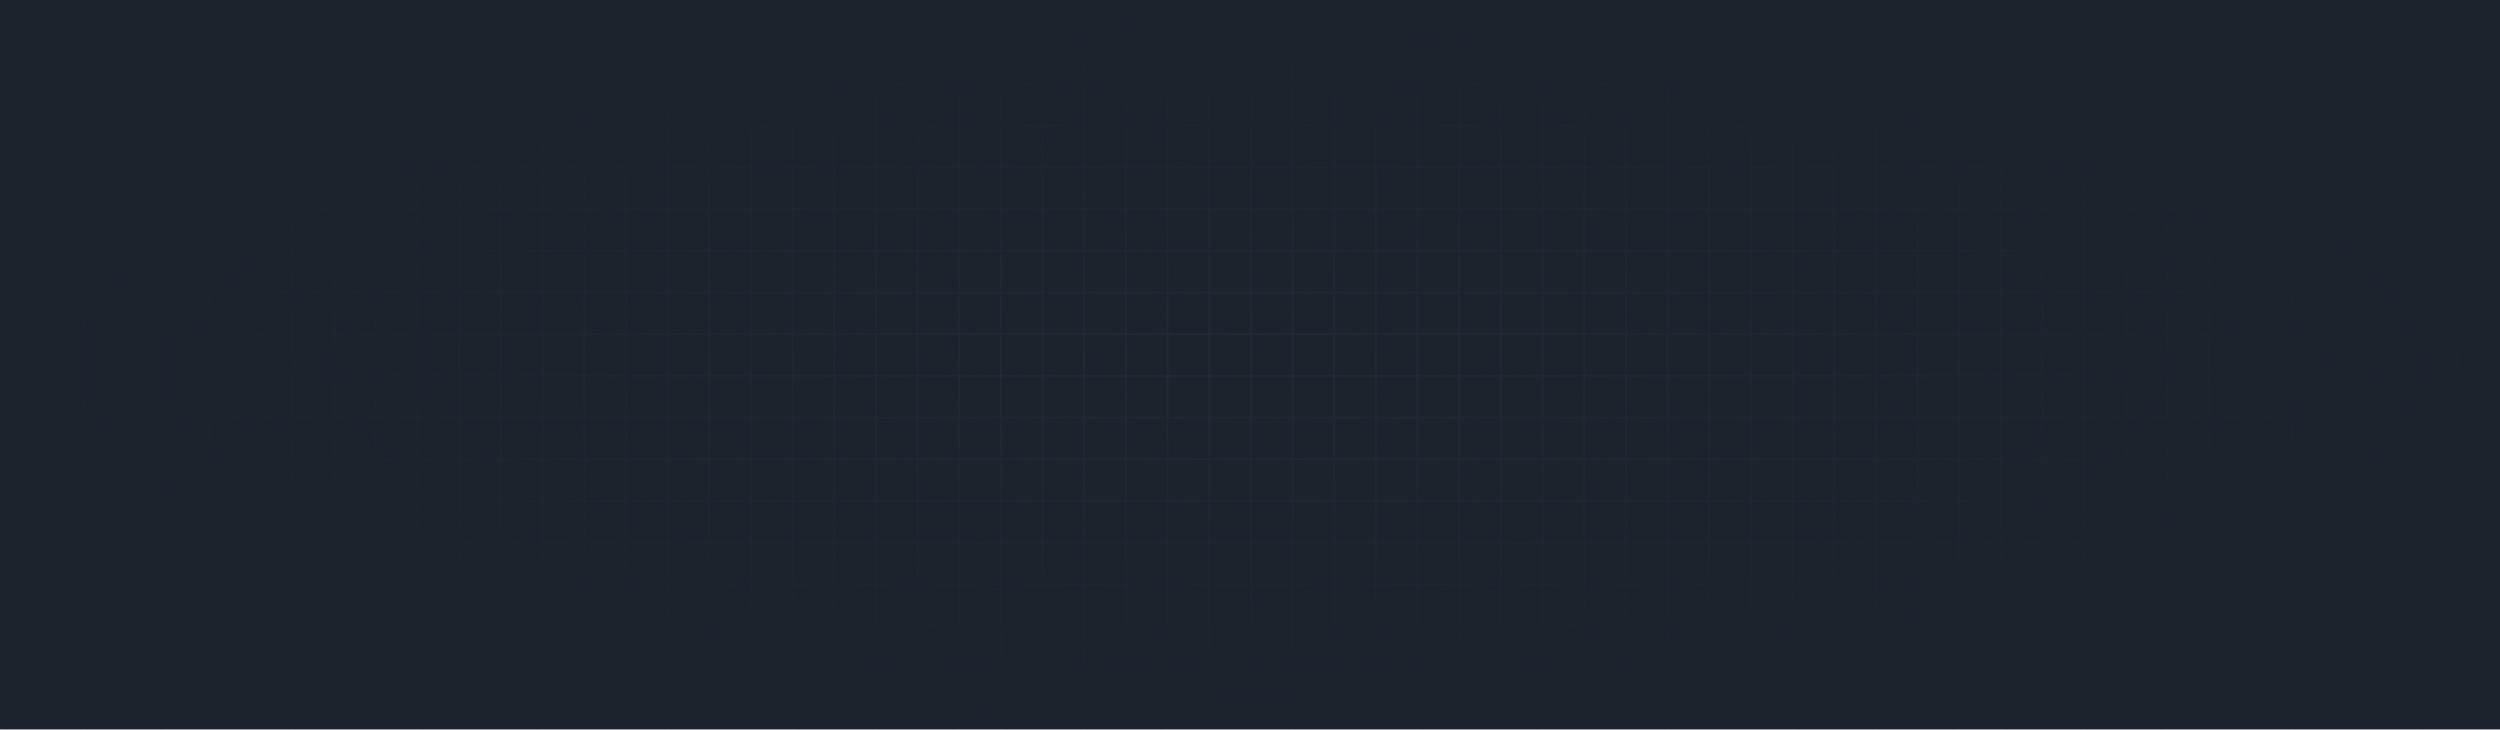
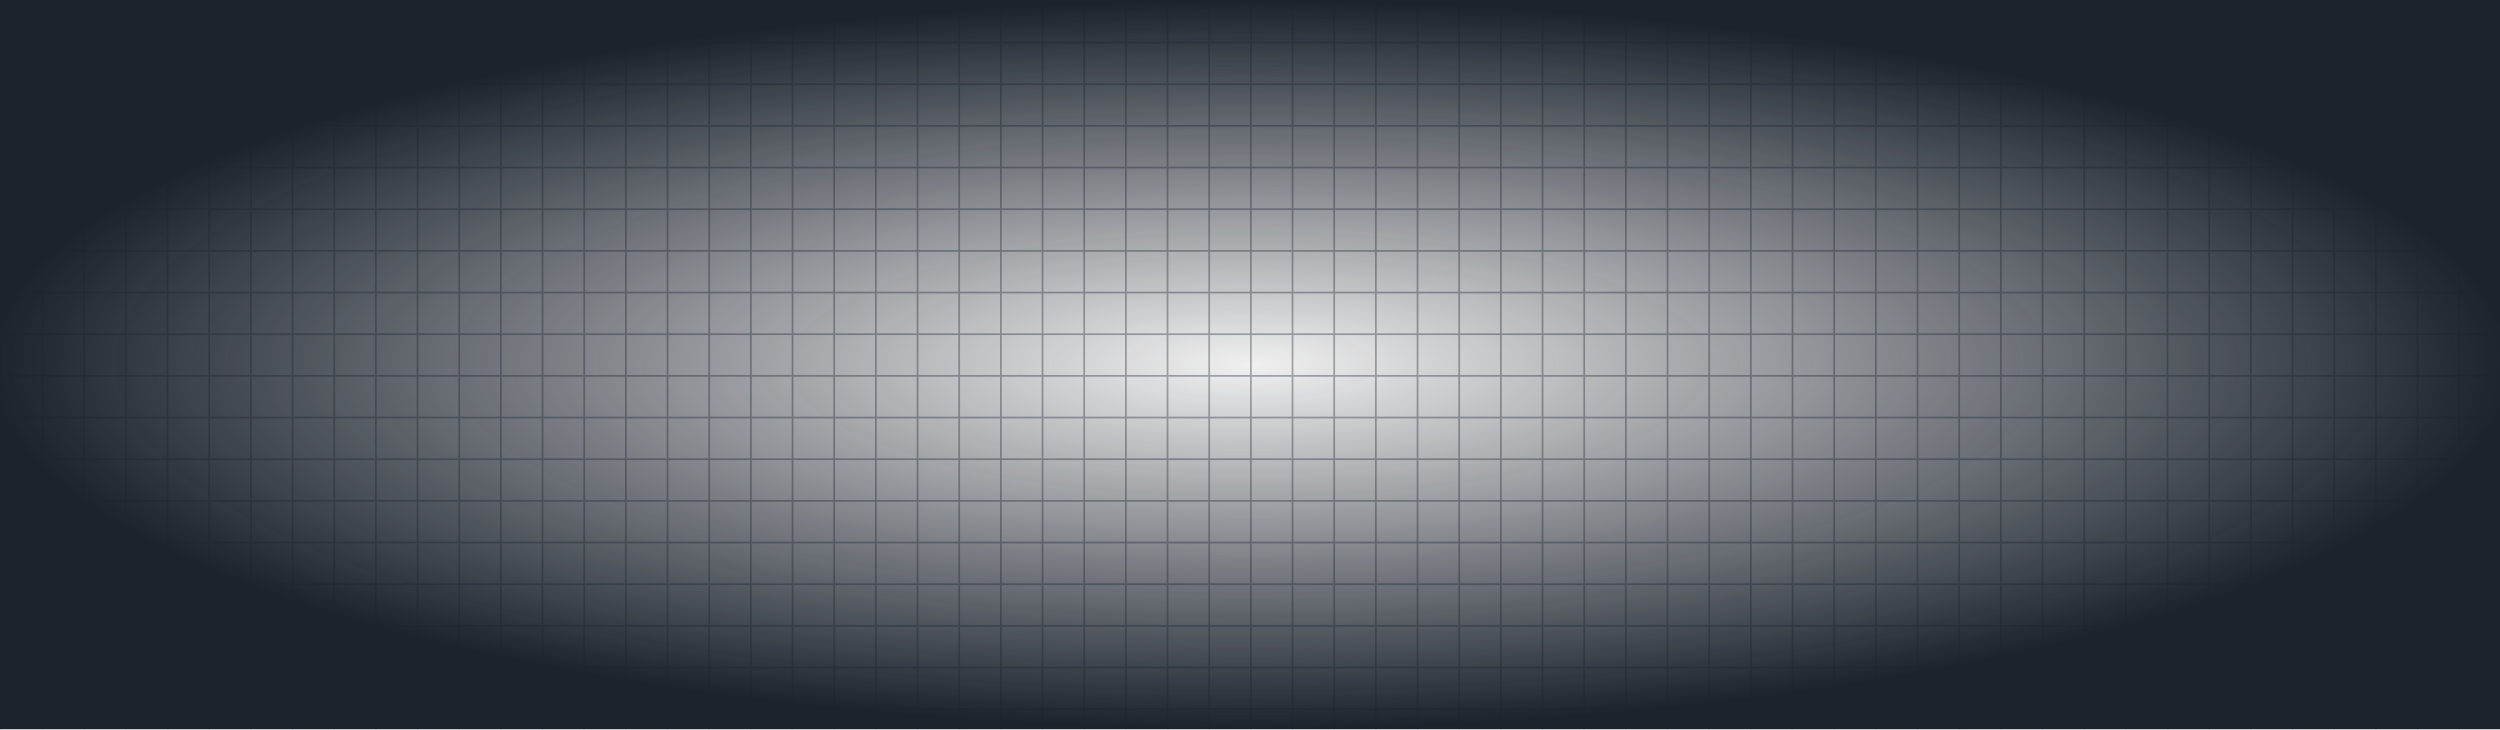
<svg xmlns="http://www.w3.org/2000/svg" width="1440" height="420" viewBox="0 0 1440 420" fill="none">
  <g clip-path="url(#clip0_625_10506)">
-     <rect width="1440" height="420" fill="rgb(28, 35, 45)" />
+     <rect width="1440" height="420" />
    <g opacity="0.4">
-       <rect width="1440" height="1320" fill="rgb(28, 35, 45)" />
+       <rect width="1440" height="1320" />
      <line x1="0.5" y1="-48" x2="0.5" y2="672" stroke="rgb(44, 53, 68)" />
      <line x1="1464" y1="0.5" x2="-24" y2="0.5" stroke="rgb(44, 53, 68)" />
      <line x1="1464" y1="24.5" x2="-24" y2="24.5" stroke="rgb(44, 53, 68)" />
      <line x1="1464" y1="48.5" x2="-24" y2="48.5" stroke="rgb(44, 53, 68)" />
      <line x1="1464" y1="72.5" x2="-24" y2="72.5" stroke="rgb(44, 53, 68)" />
      <line x1="1464" y1="96.5" x2="-24" y2="96.5" stroke="rgb(44, 53, 68)" />
      <line x1="1464" y1="120.5" x2="-24" y2="120.5" stroke="rgb(44, 53, 68)" />
      <line x1="1464" y1="144.5" x2="-24" y2="144.5" stroke="rgb(44, 53, 68)" />
      <line x1="1464" y1="168.5" x2="-24" y2="168.5" stroke="rgb(44, 53, 68)" />
      <line x1="1464" y1="192.5" x2="-24" y2="192.5" stroke="rgb(44, 53, 68)" />
      <line x1="1464" y1="216.5" x2="-24" y2="216.5" stroke="rgb(44, 53, 68)" />
      <line x1="1464" y1="240.5" x2="-24" y2="240.5" stroke="rgb(44, 53, 68)" />
      <line x1="1464" y1="264.5" x2="-24" y2="264.5" stroke="rgb(44, 53, 68)" />
      <line x1="1464" y1="288.5" x2="-24" y2="288.5" stroke="rgb(44, 53, 68)" />
      <line x1="1464" y1="312.5" x2="-24" y2="312.5" stroke="rgb(44, 53, 68)" />
      <line x1="1464" y1="336.5" x2="-24" y2="336.5" stroke="rgb(44, 53, 68)" />
      <line x1="1464" y1="360.5" x2="-24" y2="360.5" stroke="rgb(44, 53, 68)" />
      <line x1="1464" y1="384.5" x2="-24" y2="384.5" stroke="rgb(44, 53, 68)" />
      <line x1="1464" y1="408.5" x2="-24" y2="408.5" stroke="rgb(44, 53, 68)" />
      <line x1="24.5" y1="-48" x2="24.5" y2="672" stroke="rgb(44, 53, 68)" />
      <line x1="24.5" y1="-48" x2="24.5" y2="672" stroke="rgb(44, 53, 68)" />
      <line x1="48.5" y1="-48" x2="48.5" y2="672" stroke="rgb(44, 53, 68)" />
      <line x1="72.5" y1="-48" x2="72.5" y2="672" stroke="rgb(44, 53, 68)" />
      <line x1="96.5" y1="-48" x2="96.5" y2="672" stroke="rgb(44, 53, 68)" />
      <line x1="120.5" y1="-48" x2="120.5" y2="672" stroke="rgb(44, 53, 68)" />
      <line x1="144.5" y1="-48" x2="144.5" y2="672" stroke="rgb(44, 53, 68)" />
      <line x1="168.5" y1="-48" x2="168.5" y2="672" stroke="rgb(44, 53, 68)" />
      <line x1="192.5" y1="-48" x2="192.5" y2="672" stroke="rgb(44, 53, 68)" />
      <line x1="216.5" y1="-48" x2="216.5" y2="672" stroke="rgb(44, 53, 68)" />
      <line x1="240.5" y1="-48" x2="240.5" y2="672" stroke="rgb(44, 53, 68)" />
      <line x1="264.5" y1="-48" x2="264.5" y2="672" stroke="rgb(44, 53, 68)" />
      <line x1="288.5" y1="-48" x2="288.5" y2="672" stroke="rgb(44, 53, 68)" />
      <line x1="312.5" y1="-48" x2="312.5" y2="672" stroke="rgb(44, 53, 68)" />
      <line x1="336.5" y1="-48" x2="336.5" y2="672" stroke="rgb(44, 53, 68)" />
      <line x1="360.5" y1="-48" x2="360.5" y2="672" stroke="rgb(44, 53, 68)" />
      <line x1="384.5" y1="-48" x2="384.5" y2="672" stroke="rgb(44, 53, 68)" />
      <line x1="408.5" y1="-48" x2="408.5" y2="672" stroke="rgb(44, 53, 68)" />
      <line x1="432.5" y1="-48" x2="432.5" y2="672" stroke="rgb(44, 53, 68)" />
      <line x1="456.5" y1="-48" x2="456.5" y2="672" stroke="rgb(44, 53, 68)" />
      <line x1="480.5" y1="-48" x2="480.5" y2="672" stroke="rgb(44, 53, 68)" />
      <line x1="504.5" y1="-48" x2="504.5" y2="672" stroke="rgb(44, 53, 68)" />
      <line x1="528.5" y1="-48" x2="528.5" y2="672" stroke="rgb(44, 53, 68)" />
      <line x1="552.5" y1="-48" x2="552.5" y2="672" stroke="rgb(44, 53, 68)" />
      <line x1="576.5" y1="-48" x2="576.5" y2="672" stroke="rgb(44, 53, 68)" />
      <line x1="600.5" y1="-48" x2="600.5" y2="672" stroke="rgb(44, 53, 68)" />
      <line x1="624.5" y1="-48" x2="624.5" y2="672" stroke="rgb(44, 53, 68)" />
      <line x1="648.5" y1="-48" x2="648.5" y2="672" stroke="rgb(44, 53, 68)" />
      <line x1="672.5" y1="-48" x2="672.5" y2="672" stroke="rgb(44, 53, 68)" />
      <line x1="696.5" y1="-48" x2="696.5" y2="672" stroke="rgb(44, 53, 68)" />
      <line x1="720.5" y1="-48" x2="720.5" y2="672" stroke="rgb(44, 53, 68)" />
      <line x1="744.5" y1="-48" x2="744.5" y2="672" stroke="rgb(44, 53, 68)" />
      <line x1="768.5" y1="-48" x2="768.5" y2="672" stroke="rgb(44, 53, 68)" />
      <line x1="792.5" y1="-48" x2="792.5" y2="672" stroke="rgb(44, 53, 68)" />
      <line x1="816.5" y1="-48" x2="816.5" y2="672" stroke="rgb(44, 53, 68)" />
      <line x1="840.5" y1="-48" x2="840.5" y2="672" stroke="rgb(44, 53, 68)" />
      <line x1="864.5" y1="-48" x2="864.5" y2="672" stroke="rgb(44, 53, 68)" />
      <line x1="888.5" y1="-48" x2="888.5" y2="672" stroke="rgb(44, 53, 68)" />
      <line x1="912.5" y1="-48" x2="912.5" y2="672" stroke="rgb(44, 53, 68)" />
      <line x1="936.5" y1="-48" x2="936.5" y2="672" stroke="rgb(44, 53, 68)" />
      <line x1="960.5" y1="-48" x2="960.5" y2="672" stroke="rgb(44, 53, 68)" />
      <line x1="984.5" y1="-48" x2="984.5" y2="672" stroke="rgb(44, 53, 68)" />
      <line x1="1008.5" y1="-48" x2="1008.5" y2="672" stroke="rgb(44, 53, 68)" />
      <line x1="1032.5" y1="-48" x2="1032.5" y2="672" stroke="rgb(44, 53, 68)" />
      <line x1="1056.5" y1="-48" x2="1056.5" y2="672" stroke="rgb(44, 53, 68)" />
      <line x1="1080.5" y1="-48" x2="1080.5" y2="672" stroke="rgb(44, 53, 68)" />
      <line x1="1104.5" y1="-48" x2="1104.5" y2="672" stroke="rgb(44, 53, 68)" />
      <line x1="1128.5" y1="-48" x2="1128.5" y2="672" stroke="rgb(44, 53, 68)" />
      <line x1="1152.5" y1="-48" x2="1152.5" y2="672" stroke="rgb(44, 53, 68)" />
      <line x1="1176.5" y1="-48" x2="1176.5" y2="672" stroke="rgb(44, 53, 68)" />
      <line x1="1200.5" y1="-48" x2="1200.5" y2="672" stroke="rgb(44, 53, 68)" />
      <line x1="1224.5" y1="-48" x2="1224.5" y2="672" stroke="rgb(44, 53, 68)" />
      <line x1="1248.5" y1="-48" x2="1248.5" y2="672" stroke="rgb(44, 53, 68)" />
      <line x1="1272.5" y1="-48" x2="1272.5" y2="672" stroke="rgb(44, 53, 68)" />
      <line x1="1296.5" y1="-48" x2="1296.5" y2="672" stroke="rgb(44, 53, 68)" />
      <line x1="1320.5" y1="-48" x2="1320.5" y2="672" stroke="rgb(44, 53, 68)" />
      <line x1="1344.5" y1="-48" x2="1344.5" y2="672" stroke="rgb(44, 53, 68)" />
      <line x1="1368.5" y1="-48" x2="1368.5" y2="672" stroke="rgb(44, 53, 68)" />
      <line x1="1392.5" y1="-48" x2="1392.5" y2="672" stroke="rgb(44, 53, 68)" />
      <line x1="1416.5" y1="-48" x2="1416.5" y2="672" stroke="rgb(44, 53, 68)" />
    </g>
    <rect width="1440" height="420" fill="url(#paint0_radial_625_10506)" />
  </g>
  <defs>
    <radialGradient id="paint0_radial_625_10506" cx="0" cy="0" r="1" gradientUnits="userSpaceOnUse" gradientTransform="translate(720 210) rotate(90) scale(210 720)">
      <stop stop-color="rgb(28, 35, 45)" stop-opacity="0" />
      <stop offset="1" stop-color="rgb(28, 35, 45)" />
    </radialGradient>
    <clipPath id="clip0_625_10506">
      <rect width="1440" height="420" fill="white" />
    </clipPath>
  </defs>
</svg>
